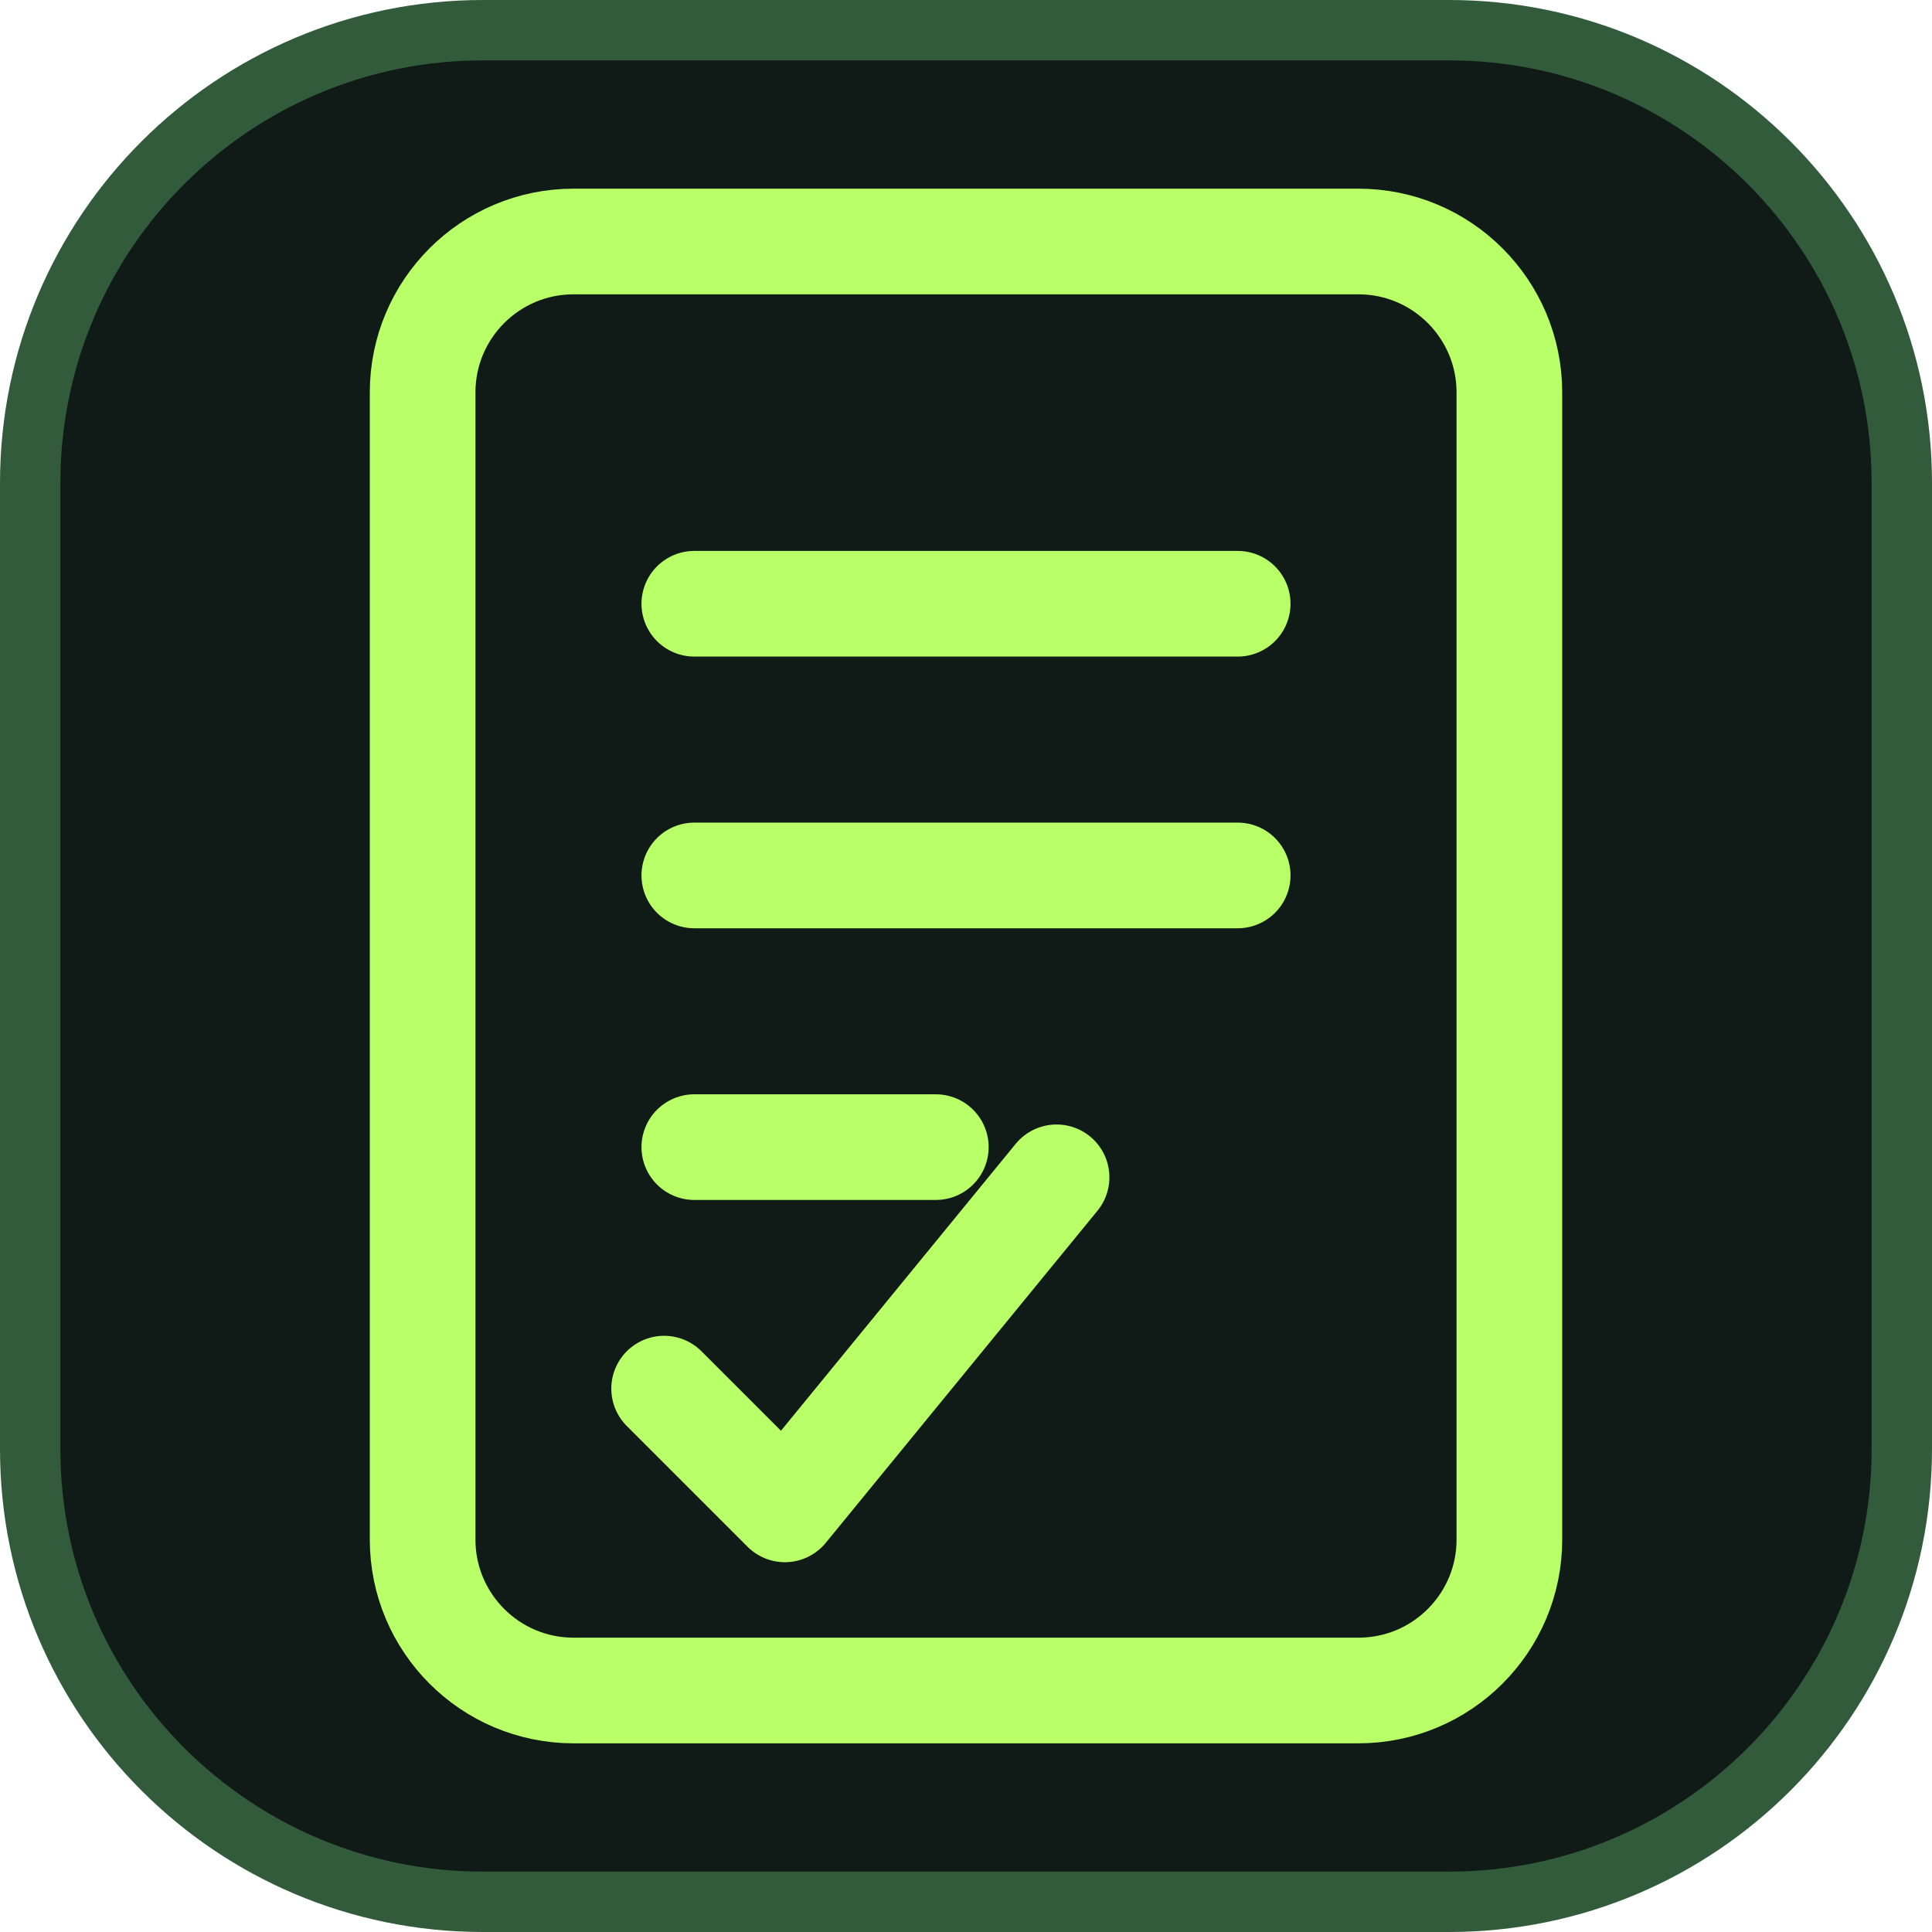
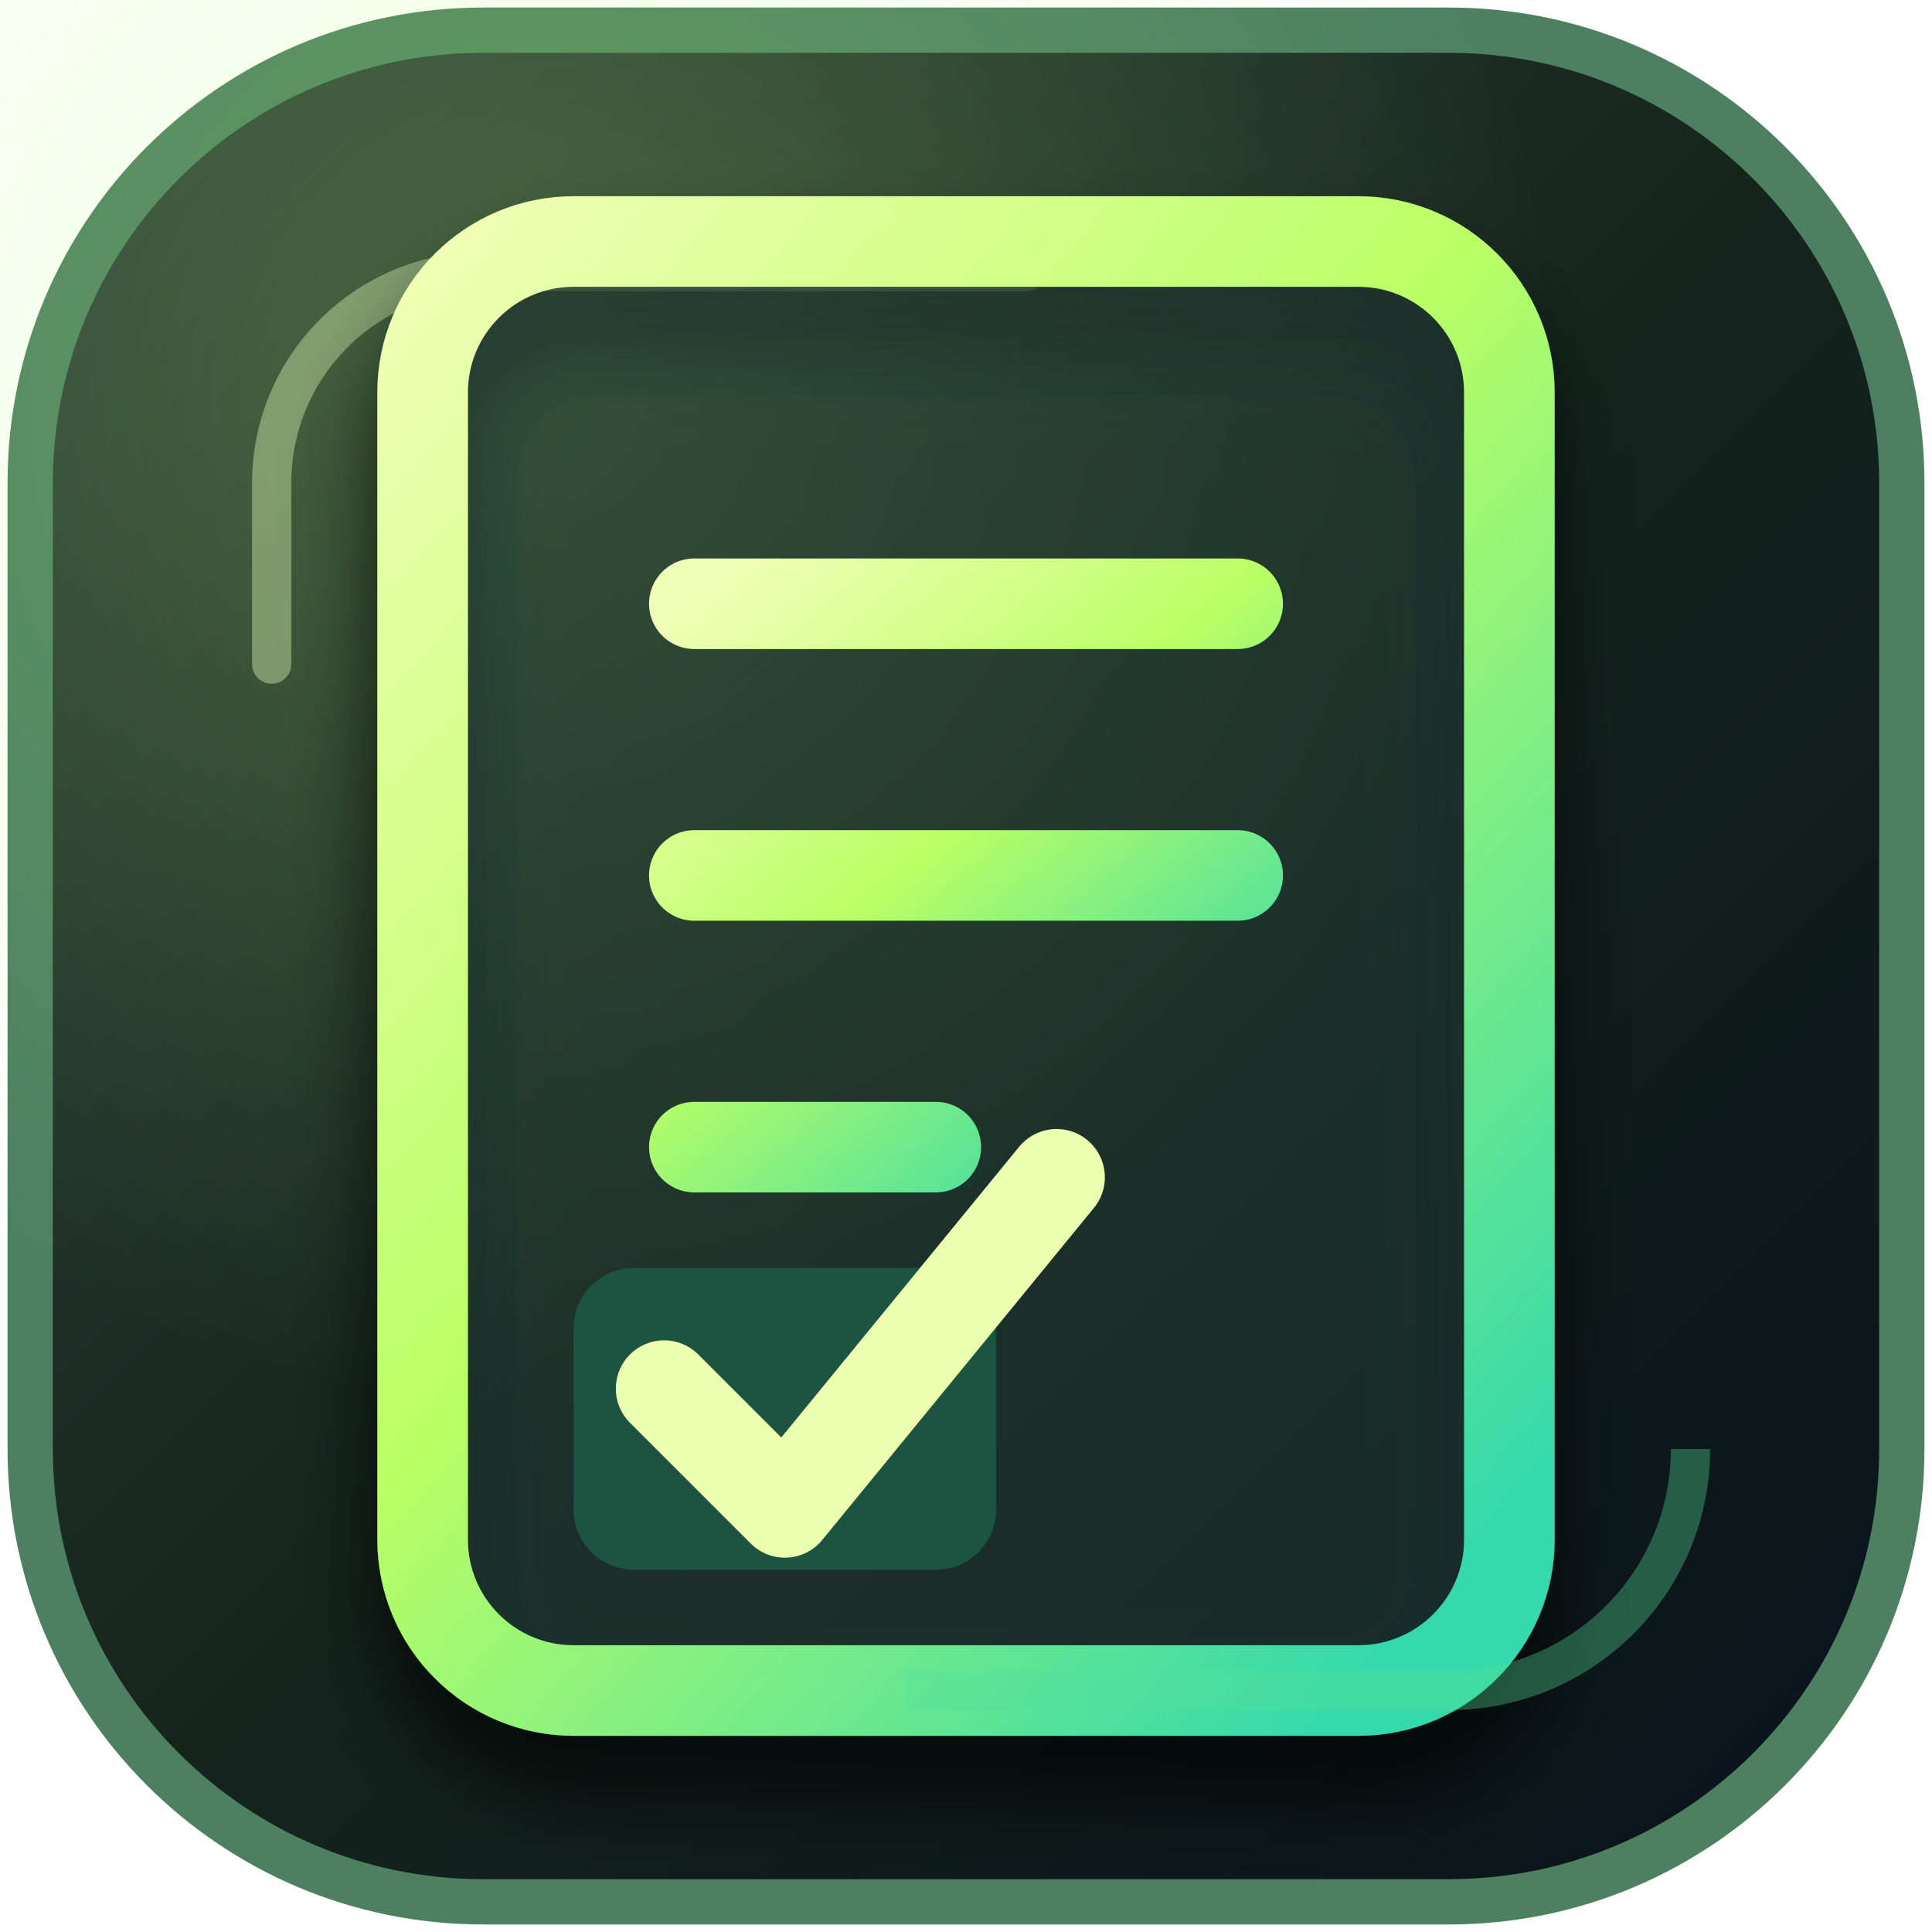
- <svg xmlns="http://www.w3.org/2000/svg" viewBox="0 0 64 64">
-   <rect x="1" y="1" width="62" height="62" rx="15" fill="#101b17" stroke="#315b3b" stroke-width="2" />
-   <g fill="none" stroke="#b8ff68" stroke-width="3.5" stroke-linecap="round" stroke-linejoin="round">
-     <rect x="14" y="8" width="36" height="48" rx="5" />
-     <path d="M23 20h18M23 29h18M23 38h8m-9 8 4 4 9-11" />
-   </g>
+ <svg xmlns="http://www.w3.org/2000/svg" viewBox="0 0 64 64" role="img">
+   <defs>
+     <linearGradient id="bg" x2="1" y2="1">
+       <stop stop-color="#30453e" />
+       <stop offset=".5" stop-color="#15251e" />
+       <stop offset="1" stop-color="#09111a" />
+     </linearGradient>
+     <linearGradient id="lime" x2=".85" y2="1">
+       <stop stop-color="#f0ffb5" />
+       <stop offset=".48" stop-color="#baff65" />
+       <stop offset="1" stop-color="#36d9ab" />
+     </linearGradient>
+     <radialGradient id="glow">
+       <stop stop-color="#b8ff68" stop-opacity=".24" />
+       <stop offset="1" stop-color="#b8ff68" stop-opacity="0" />
+     </radialGradient>
+     <filter id="shadow" x="-30%" y="-30%" width="160%" height="160%">
+       <feDropShadow dx="0" dy="2" stdDeviation="1.4" flood-color="#000" flood-opacity=".75" />
+     </filter>
+   </defs>
+   <rect x="1" y="1" width="62" height="62" rx="15" fill="url(#bg)" stroke="#4c8061" stroke-width="1.5" />
+   <circle cx="18" cy="13" r="34" fill="url(#glow)" />
+   <path d="M9 22v-6a7 7 0 0 1 7-7h18" fill="none" stroke="#e2ffbb" stroke-opacity=".4" stroke-width="1.3" stroke-linecap="round" />
+   <rect x="14" y="8" width="36" height="48" rx="5" fill="#284d40" fill-opacity=".36" stroke="url(#lime)" stroke-width="3" filter="url(#shadow)" />
+   <path d="M23 20h18M23 29h18M23 38h8" stroke="url(#lime)" stroke-width="3" stroke-linecap="round" />
+   <rect x="19" y="42" width="14" height="10" rx="2" fill="#1d5341" />
+   <path d="m22 46 4 4 9-11" fill="none" stroke="#ecffb1" stroke-width="3.2" stroke-linecap="round" stroke-linejoin="round" />
+   <path d="M30 56h18a8 8 0 0 0 8-8" fill="none" stroke="#55de9c" stroke-opacity=".35" stroke-width="1.3" />
</svg>
